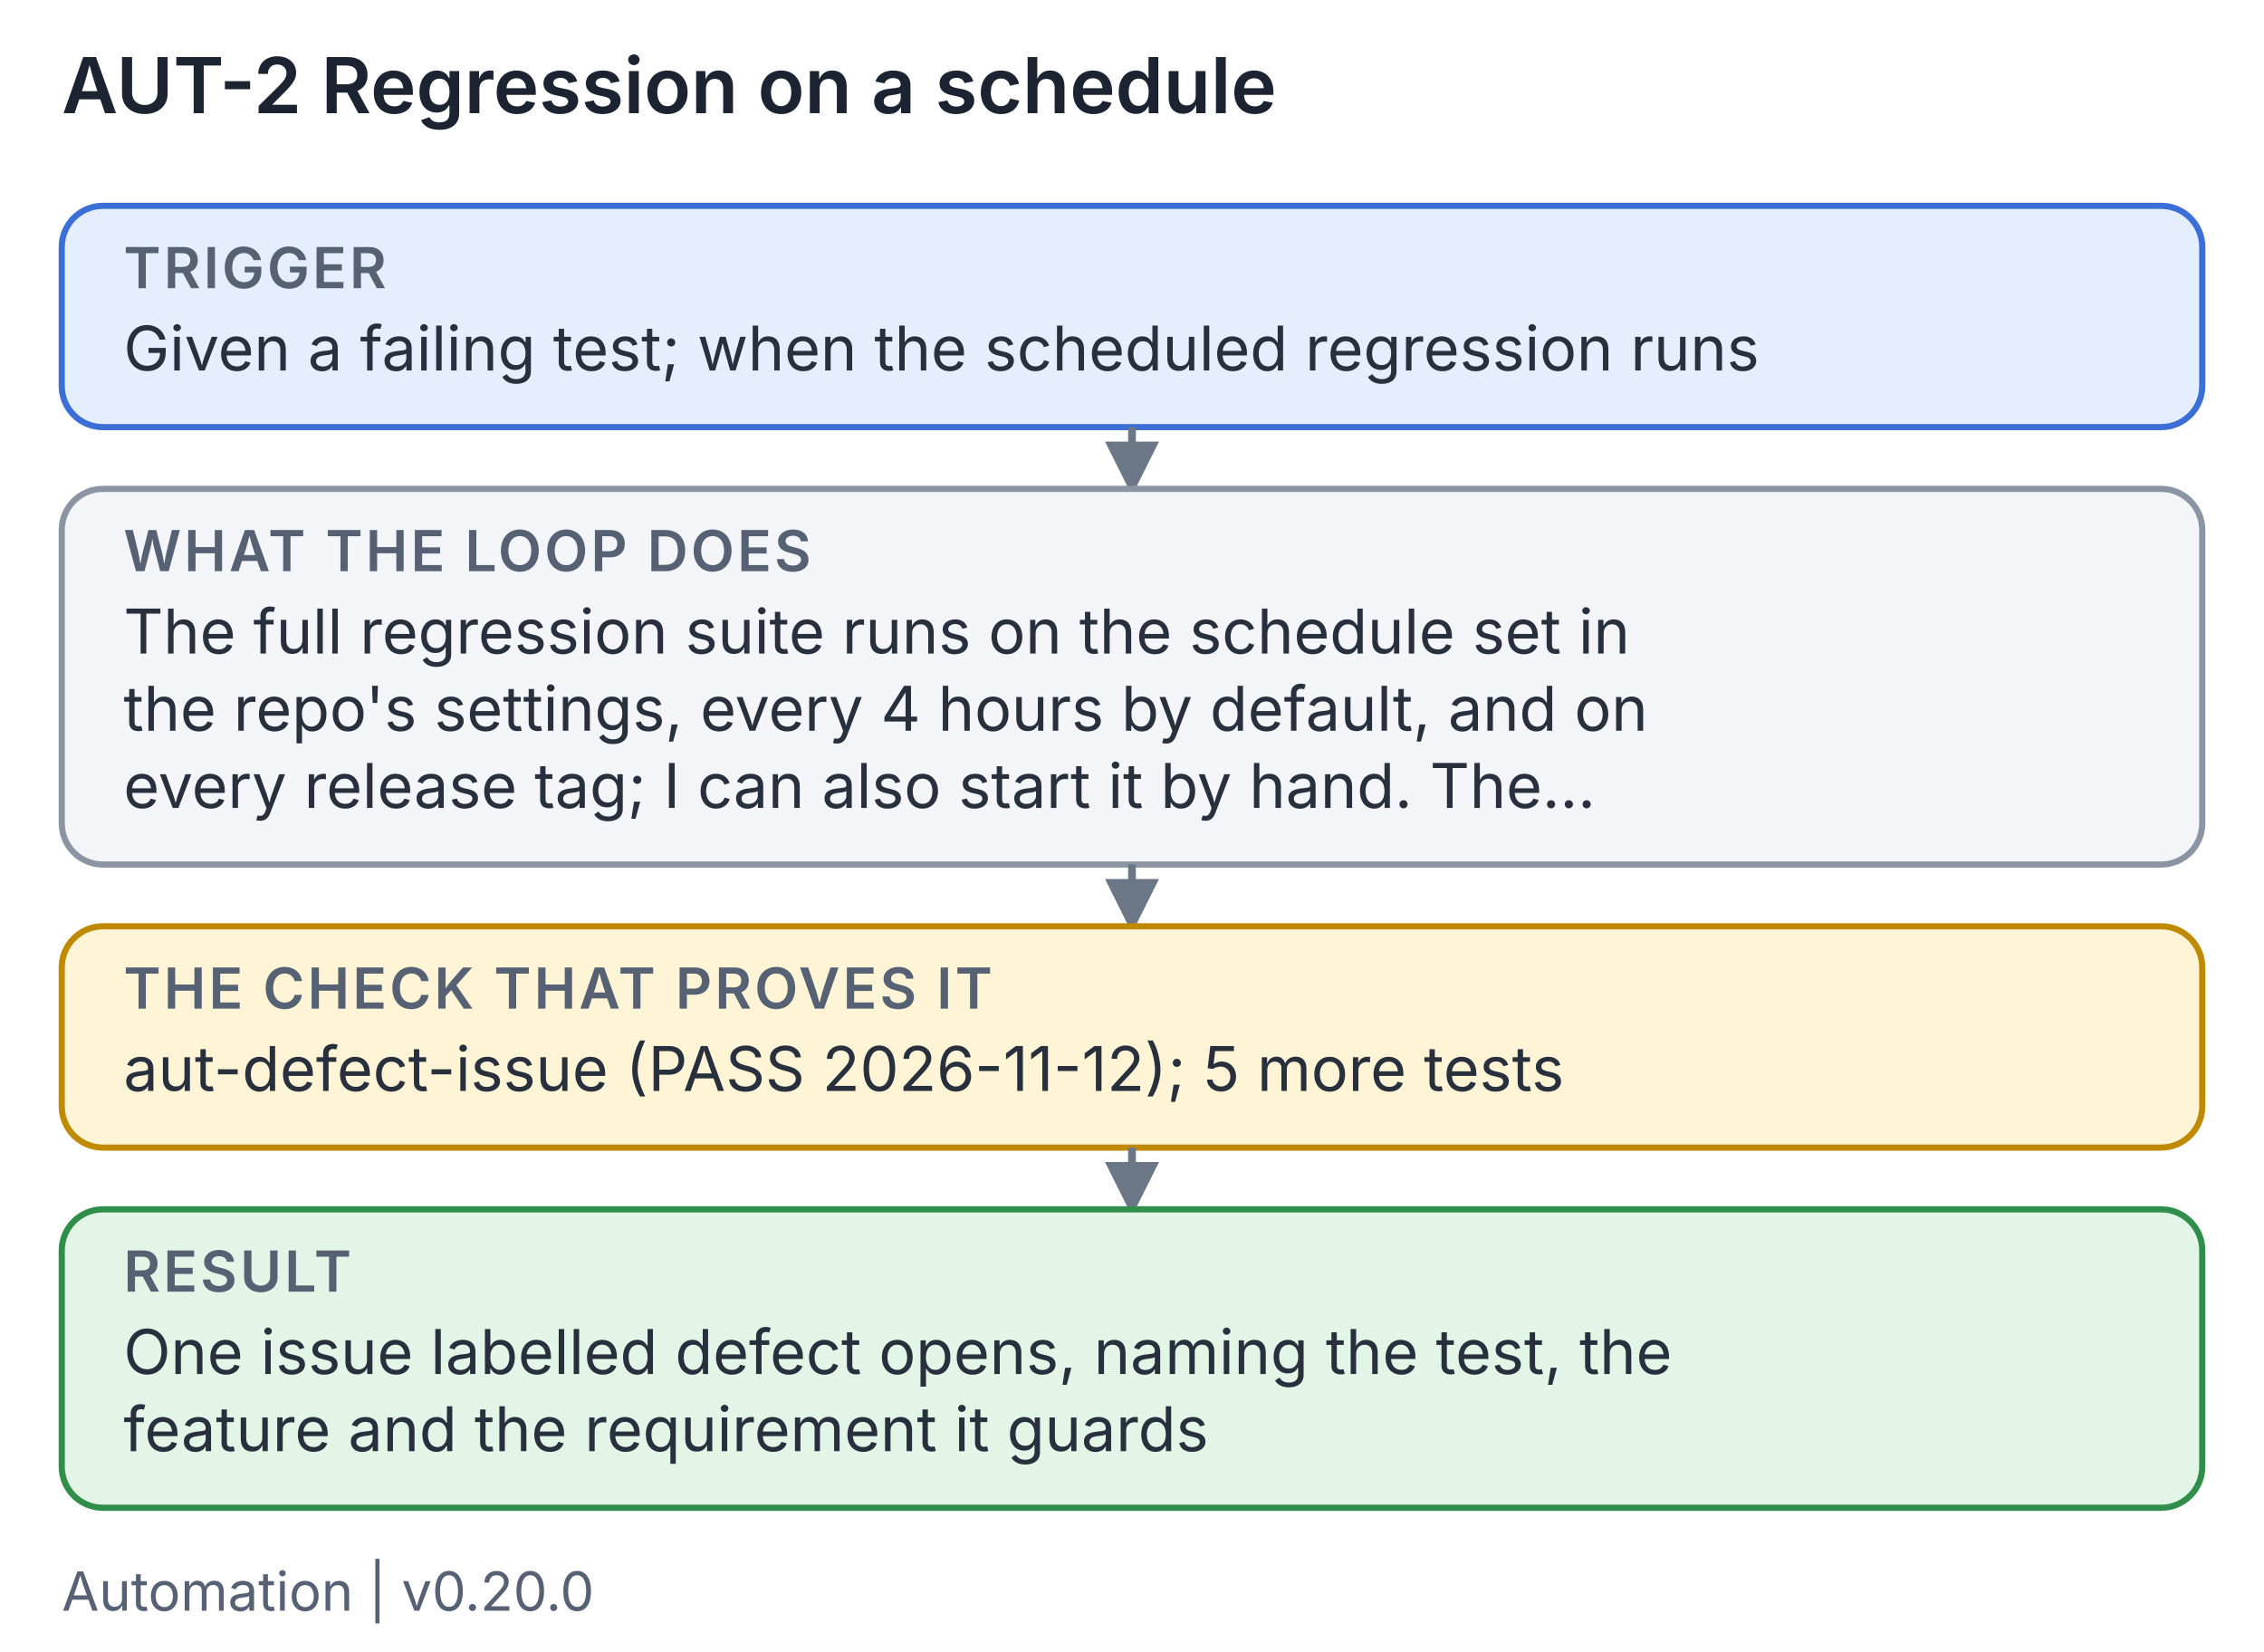
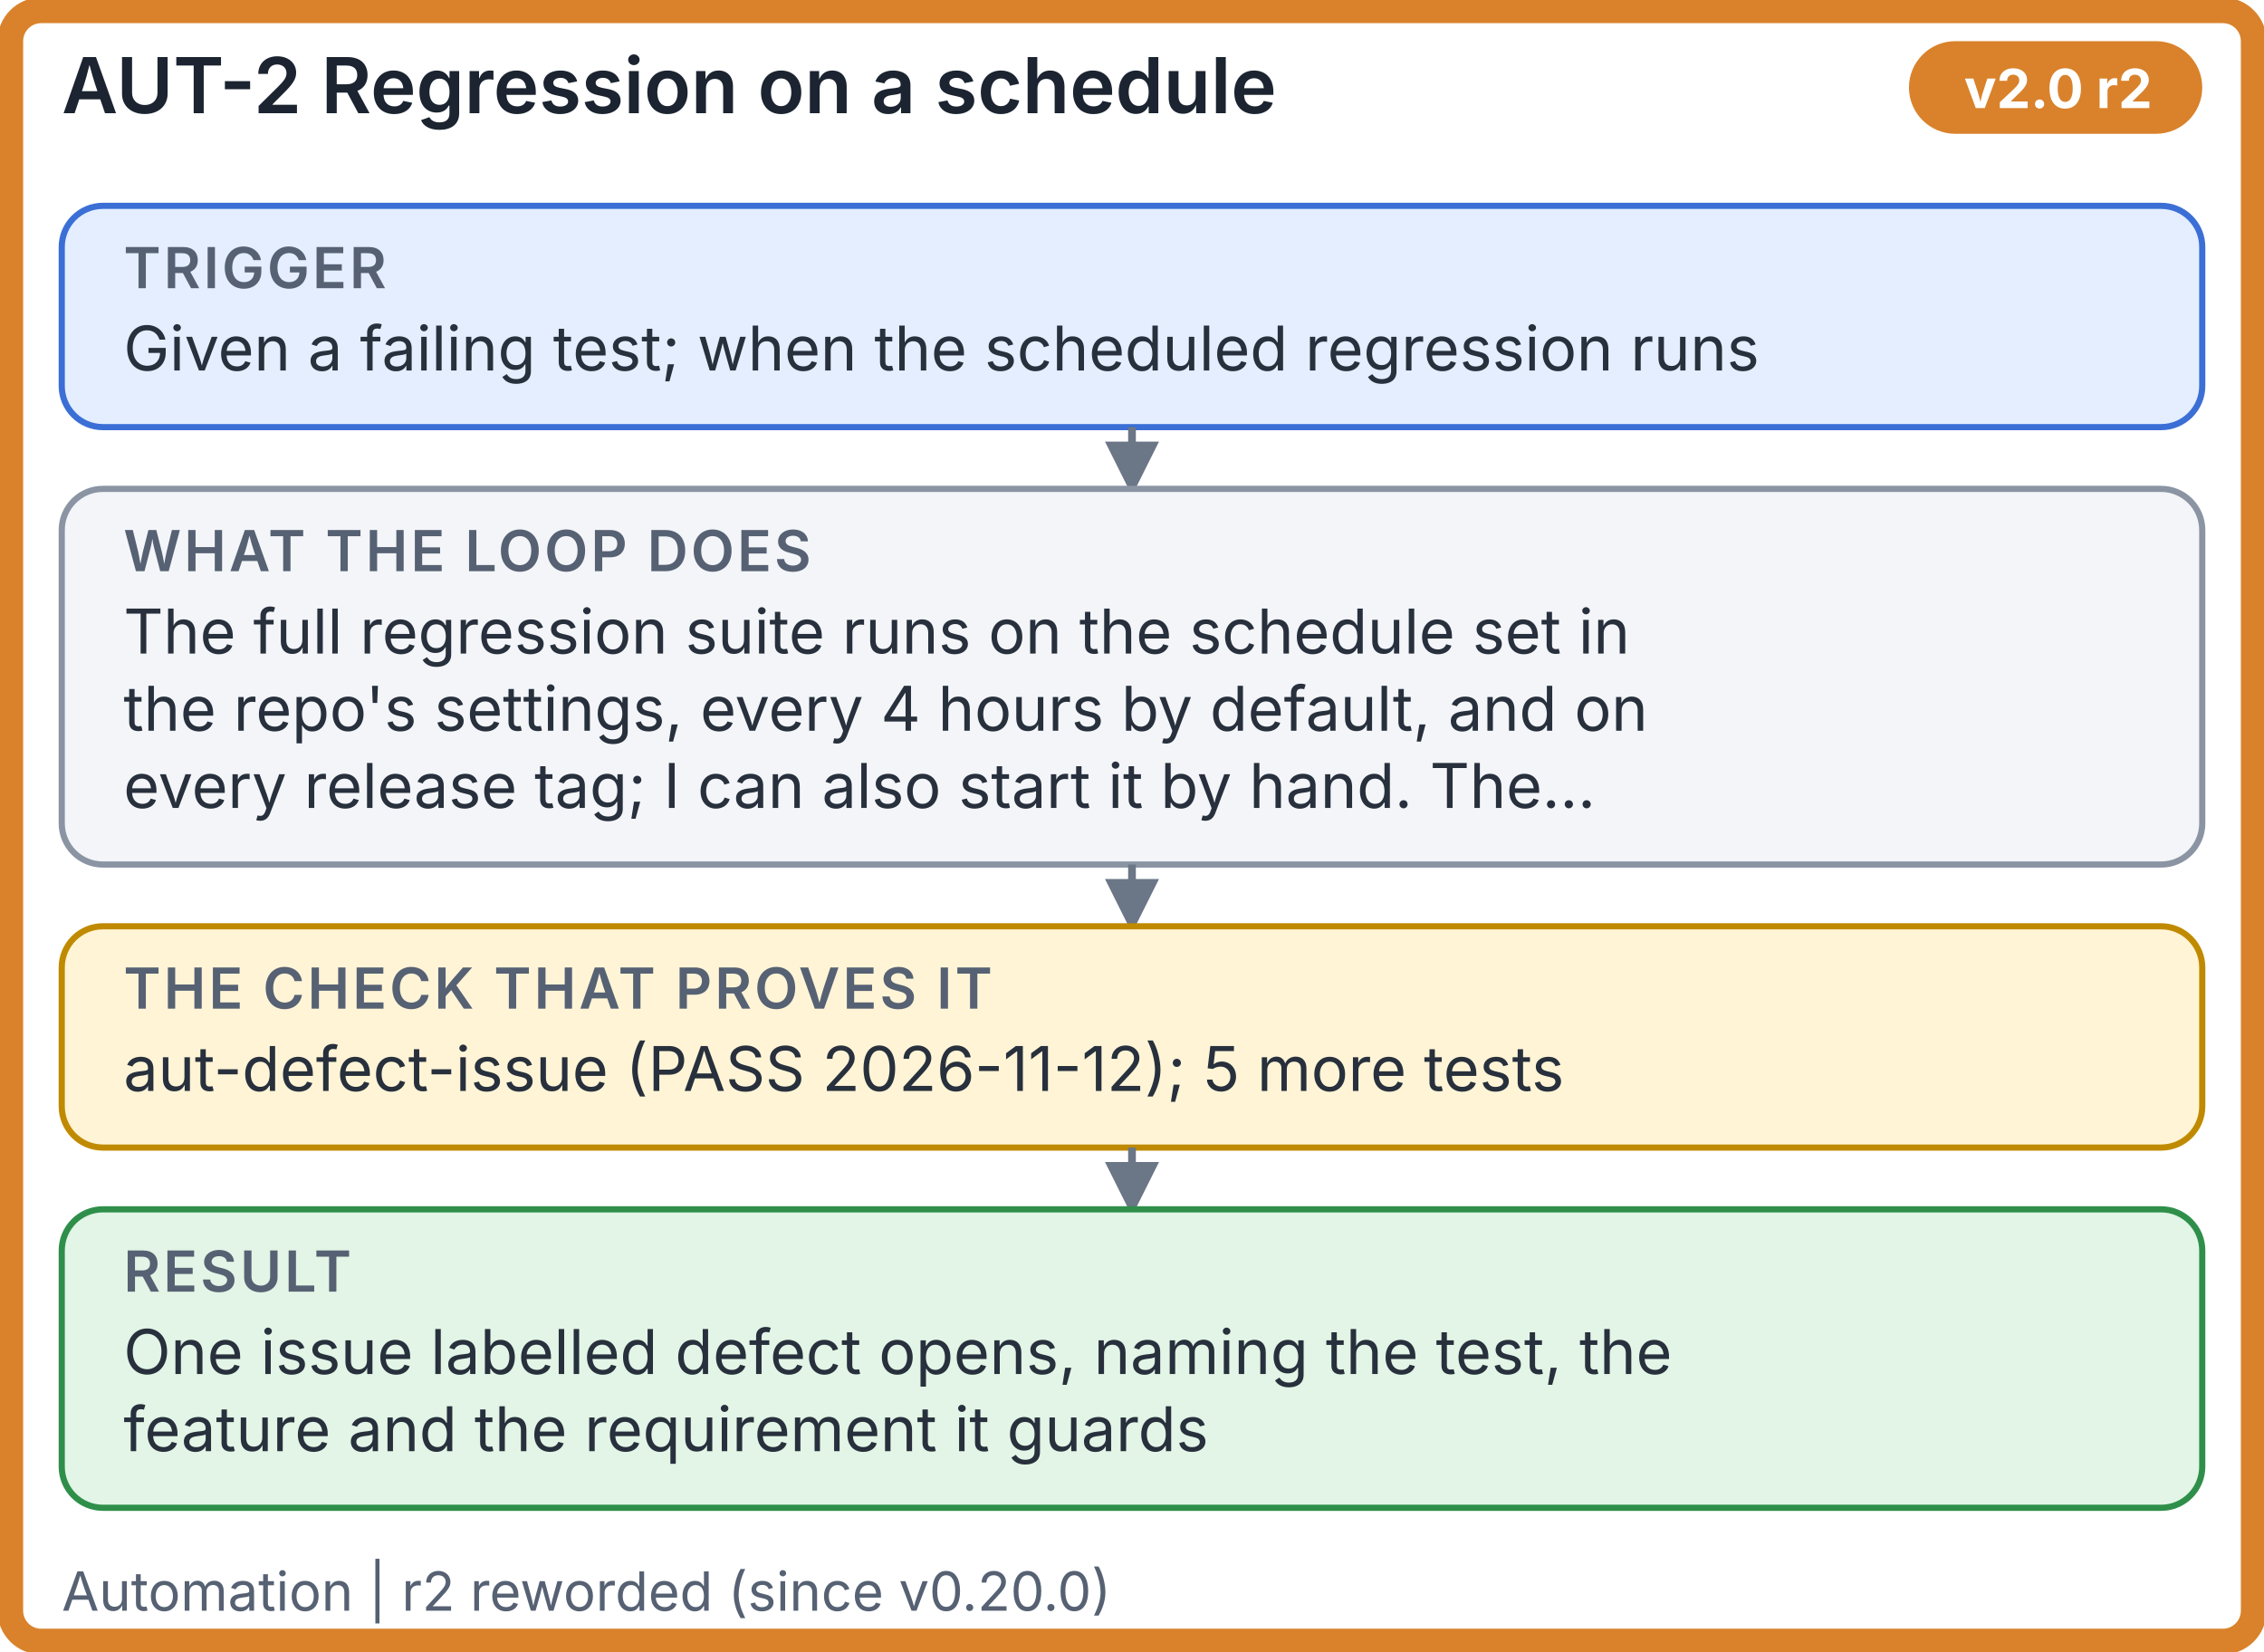
<svg xmlns="http://www.w3.org/2000/svg" viewBox="0 0 440 321" width="440" role="img" aria-label="Flow of AUT-2 Regression on a schedule: trigger, what the loop does, the check that proves it, the result">
  <style>
.f-t{font:600 15px system-ui,-apple-system,Segoe UI,sans-serif;fill:#1b2430}
.f-h{font:600 11px system-ui,-apple-system,Segoe UI,sans-serif;fill:#566173;letter-spacing:.05em}
.f-s{font:400 12px system-ui,-apple-system,Segoe UI,sans-serif;fill:#27303c}
.f-x{font:400 10.5px system-ui,-apple-system,Segoe UI,sans-serif;fill:#566173}
.f-you{fill:#e4eeff;stroke:#3b6fd6}
.f-step{fill:#f3f5f8;stroke:#8a94a3}
.f-gate{fill:#fff4d6;stroke:#c08a00}
.f-ok{fill:#e2f5e6;stroke:#2f8f4a}
.f-find{fill:#fde9e7;stroke:#c5483f}
.f-bg{fill:#ffffff}
.f-a{stroke:#6b7686;stroke-width:1.5;fill:none}
.f-ah{fill:#6b7686}
@media (prefers-color-scheme: dark){
.f-t{fill:#eef2f6}.f-h,.f-x{fill:#a3afbf}.f-s{fill:#e1e7ee}
.f-step{fill:#222b36;stroke:#5c6b7d}.f-you{fill:#162a4f;stroke:#6d9bf0}
.f-gate{fill:#3a2e0d;stroke:#d9a521}.f-find{fill:#3d1c1a;stroke:#e0736a}
.f-ok{fill:#153420;stroke:#4fb56c}.f-bg{fill:#12171d}.f-a{stroke:#9aa7b8}.f-ah{fill:#9aa7b8}
}
+ 
+ .k-shipped{stroke:#8a94a3;stroke-width:1.5}.k-v20{stroke:#d9822b;stroke-width:5}.k-v21{stroke:#8a5cd6;stroke-width:5;stroke-dasharray:10 6}
+ .p-shipped{fill:#2f8f4a}.p-v20{fill:#d9822b}.p-v21{fill:#8a5cd6}
+ .f-pill{font:700 10.5px system-ui,-apple-system,Segoe UI,sans-serif;fill:#ffffff}
+ @media (prefers-color-scheme: dark){.k-shipped{stroke:#5c6b7d}.k-v20{stroke:#f0a050}.k-v21{stroke:#b08cf0}.p-shipped{fill:#3d9c58}.p-v20{fill:#c46f1c}.p-v21{fill:#7a4cc6}}
</style>
  <defs>
    <marker id="ah" viewBox="0 0 8 8" refX="7" refY="4" markerWidth="7" markerHeight="7" orient="auto-start-reverse">
      <path d="M0 0 L8 4 L0 8 z" class="f-ah" />
    </marker>
  </defs>
  <rect width="440" height="321" class="f-bg" />
  <text x="12" y="22" class="f-t">AUT-2 Regression on a schedule</text>
  <rect x="12" y="40" width="416" height="43" rx="8" class="f-you" stroke-width="1.2" />
  <text x="24" y="56" class="f-h">TRIGGER</text>
  <text x="24" y="72" class="f-s">Given a failing test; when the scheduled regression runs</text>
  <path d="M220 83 L220 95" class="f-a" marker-end="url(#ah)" />
  <rect x="12" y="95" width="416" height="73" rx="8" class="f-step" stroke-width="1.2" />
  <text x="24" y="111" class="f-h">WHAT THE LOOP DOES</text>
  <text x="24" y="127" class="f-s">The full regression suite runs on the schedule set in</text>
  <text x="24" y="142" class="f-s">the repo's settings, every 4 hours by default, and on</text>
  <text x="24" y="157" class="f-s">every release tag; I can also start it by hand. The…</text>
  <path d="M220 168 L220 180" class="f-a" marker-end="url(#ah)" />
  <rect x="12" y="180" width="416" height="43" rx="8" class="f-gate" stroke-width="1.2" />
  <text x="24" y="196" class="f-h">THE CHECK THAT PROVES IT</text>
  <text x="24" y="212" class="f-s">aut-defect-issue (PASS 2026-11-12); 5 more tests</text>
  <path d="M220 223 L220 235" class="f-a" marker-end="url(#ah)" />
  <rect x="12" y="235" width="416" height="58" rx="8" class="f-ok" stroke-width="1.2" />
  <text x="24" y="251" class="f-h">RESULT</text>
  <text x="24" y="267" class="f-s">One issue labelled defect opens, naming the test, the</text>
  <text x="24" y="282" class="f-s">feature and the requirement it guards</text>
-   <text x="12" y="313" class="f-x">Automation | v0.20.0</text>
+   <text x="12" y="313" class="f-x">Automation | r2 reworded (since v0.20.0)</text>
+   <rect x="2" y="2" width="436" height="317" rx="6" fill="none" class="k-v20" />
+   <rect x="371" y="8" width="57" height="18" rx="9" class="p-v20" />
+   <text x="400" y="21" text-anchor="middle" class="f-pill">v2.0 r2</text>
</svg>
